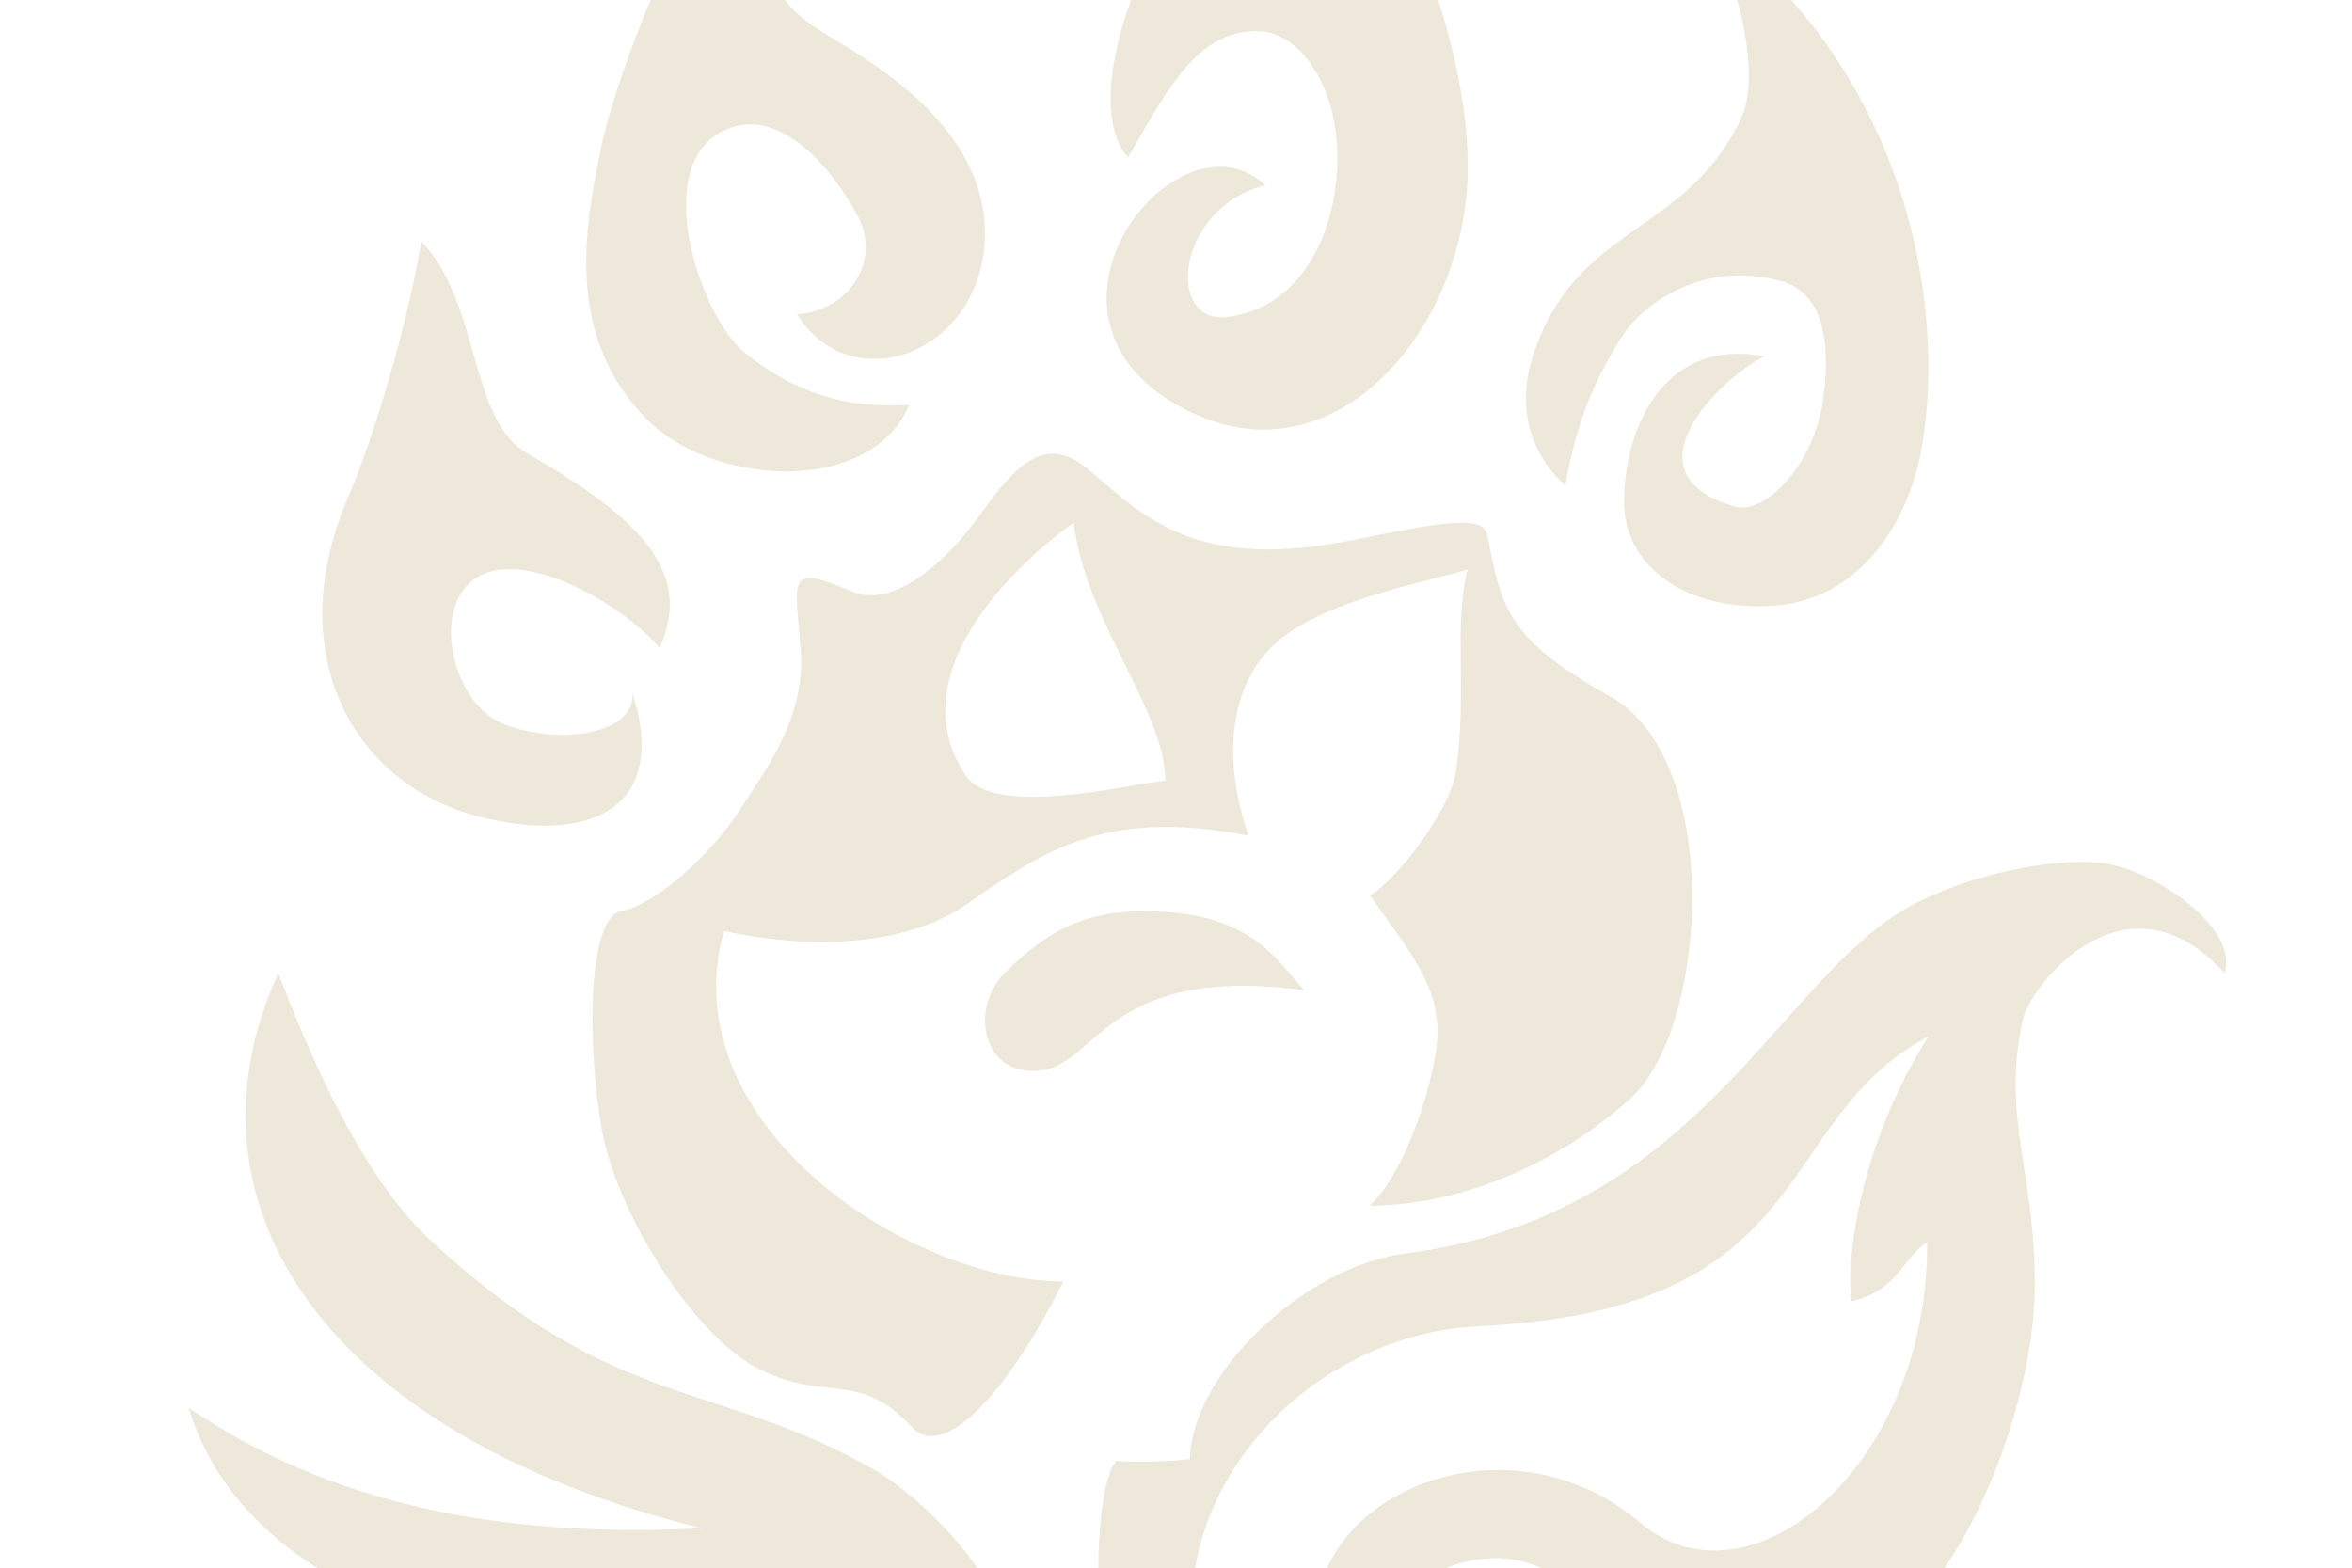
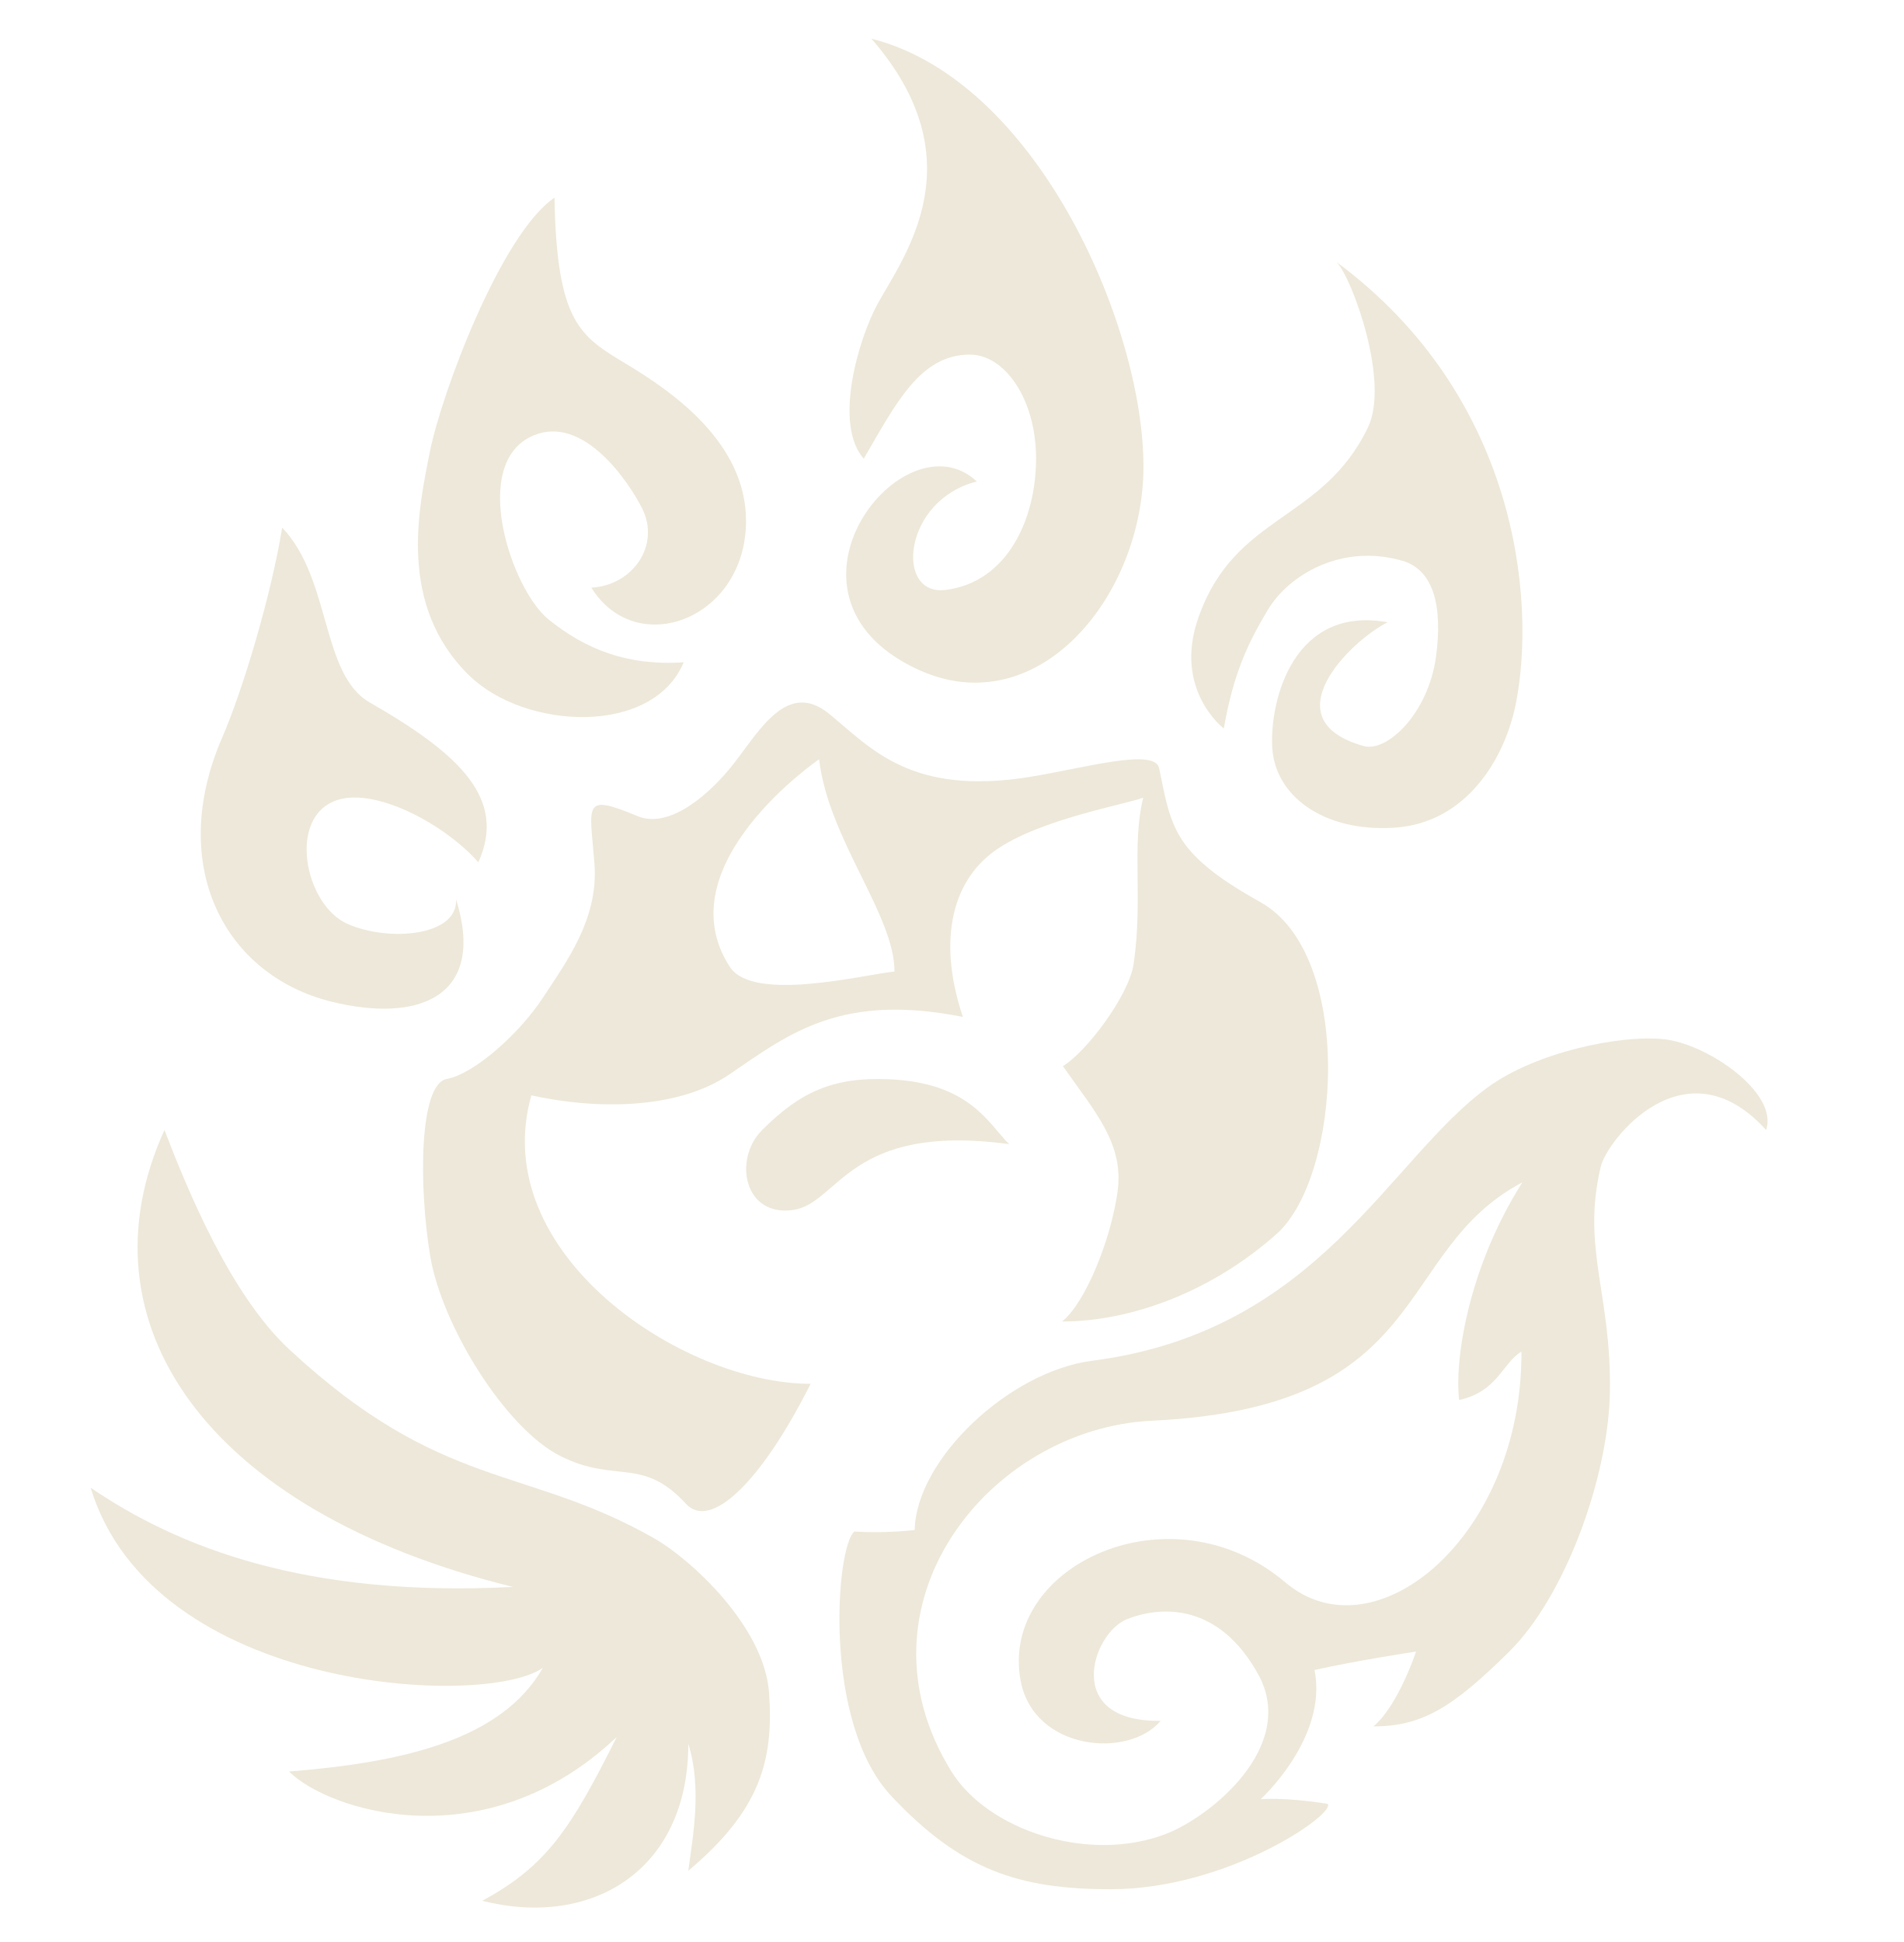
- <svg xmlns="http://www.w3.org/2000/svg" viewBox="300 90 600 400" fill="#ede8d9">
+ <svg xmlns="http://www.w3.org/2000/svg" viewBox="320 -12 590 602" fill="#ede8d9">
  <path d="M699.34,213.81s-15.74-11.92-7.87-34.34c11.36-32.36,38.37-29.54,52.57-58.98,6.81-14.11-4.84-46.05-9.65-51.19,55.93,41.49,61.76,104.44,55.56,136.48-3.38,17.48-15.5,37.36-37.68,38.79-22.18,1.43-37.2-10.02-37.91-25.04-.72-15.02,6.92-43.88,35.77-38.63-11.45,5.72-36.45,30.23-7.4,38.37,7.17,2.01,20.04-10,22.43-27.88,2.05-15.39-.73-26.76-10.49-29.57-18.84-5.43-35.19,4.44-41.63,15.17-6.44,10.73-10.71,20-13.69,36.81Z" />
  <path d="M590.13,0c32.9,37.83,10.04,67.38,1.92,82.18-5.79,10.57-13.83,37.2-4.31,48.01,10.02-17.17,17.48-32.27,32.91-32.27,10.73,0,20.51,13.67,20.51,32.27s-8.85,38.36-28.14,40.69c-15.74,1.91-13.12-27.9,9.78-33.62-22.65-21.22-67.25,35.05-18.8,58.03,36.07,17.1,67.9-19.44,70.3-58.03,2.62-42.21-30.76-123.76-84.17-137.27Z" />
  <path d="M503.32,170.18c13.94,22.48,47.97,9.78,47.93-20.75-.03-24.29-22.89-40.06-37.2-48.65-14.31-8.58-21.46-12.88-22.18-51.51-16.69,11.45-35.02,60.81-38.6,78.69s-10.04,47.69,12.13,69.39c17.35,16.98,56.99,18.84,66.53-4.05-17.41,1.19-30.52-4.05-41.97-13.35s-24.65-48.59-4.53-56.99c15.42-6.44,29.43,14.32,33.62,22.65,5.72,11.39-2.86,23.85-15.74,24.56Z" />
  <path d="M468.27,255.3c-10.02-11.45-31.44-23.2-43.64-19.32-15.74,5.01-10.21,32.51,3.03,38.39,12.88,5.72,34.41,3.82,33.7-7.63,9.51,30.41-11.79,38.41-38.63,31.76-33.2-8.21-51.03-42.26-33.86-81.84,6.3-14.53,15.11-43.68,18.6-65.1,15.26,15.98,11.95,45.49,27.16,54.21,28.16,16.14,42.47,29.97,33.65,49.52Z" />
  <path d="M565.8,363.09c-15.18,2.14-18.6-15.74-9.54-24.8,11.81-11.81,21.96-16.43,39.11-15.74,25.28,1.02,31,13.77,37.44,20.12-49.84-6.76-52.7,18.4-67.01,20.42Z" />
  <path d="M522.93,464.95c-40.06-22.89-65.87-14.59-113.32-58.7-18.16-16.89-31.48-49.36-38.63-67.96-26.95,59.14,12.16,118.04,108.02,141.64-64.38,3.34-103.97-12.4-130.91-30.76,19.32,63.67,122.78,68.44,140.21,55.8-12.64,22.18-42.8,29.33-78.69,32.19,12.16,12.16,60.81,27.9,101.58-10.73-14.31,28.61-21.85,40.06-41.69,50.79,33.82,8.58,63.86-9.3,63.86-48.65,4.29,13.59,1.43,28.61,0,39.35,22.42-18.84,26.47-34.34,25.04-55.08-1.43-20.75-24.5-41.62-35.47-47.89Z" />
  <path d="M835.73,310.15c-13.59-1.43-39.44,3.99-54.37,14.78-31,22.41-52.46,75.83-122.81,84.89-25.7,3.31-54.56,30.52-55.01,52.46-3.89.48-11.5.95-18.67.48-5.72,4.29-10.05,59.14,11.45,82.03,21.5,22.89,39.58,28.85,67.96,28.85,36.48,0,70.11-23.61,67.25-26.47-13.59-2.15-20.75-1.43-20.75-1.43,0,0,20.92-19.08,16.69-40.06,12.71-2.86,31.48-5.72,31.48-5.72,0,0-5.52,16.77-13.2,23.2,15.22,0,24.74-6.03,42.1-23.2,17.36-17.17,30.77-54.12,31.19-80.6.48-30.28-8.82-44.35-2.86-69.63,2-8.47,26.23-39.11,51.27-11.45,3.93-11.45-18.12-26.71-31.71-28.14ZM772.3,421.99c11.92-2.62,13.37-11.4,19.32-15.02.3,57.23-45.43,95.1-73.21,71.54-35.39-30.02-88.71-5.25-82.03,30.52,4.03,21.57,33.38,24.32,43.4,12.4-30.52.48-21.22-27.18-10.49-31.48,10.73-4.29,28.61-5.01,40.78,17.17,12.16,22.18-14.73,44-28.61,49.36-24.08,9.3-55.28-1.18-66.53-19.32-31.95-51.51,11.45-106.35,62.2-108.76,87.83-4.17,74.2-52.43,114.77-73.89-17.2,27.18-21.02,55.8-19.59,67.48Z" />
  <path d="M710.78,267.7c-27.15-15.15-27.66-23.01-31.48-41.57-1.31-6.39-23.37,0-40.06,2.7-37.06,6-49.36-9.08-62.24-19.56-12.88-10.48-21.46,5.03-29.33,15.16s-20.29,20.62-30.05,16.56c-17.22-7.15-14.78-3.82-13.35,14.78,1.32,17.13-8.82,30.55-15.98,41.51-7.15,10.95-21.19,23.61-29.81,25.19s-8.69,33.45-5.12,54.91c3.58,21.46,23.24,53.42,40.41,62.01,17.17,8.58,25.28,0,38.87,14.78,7.56,8.22,23.18-6.45,38.63-37.2-39.82,0-100.42-40.54-86.56-89.42,19.32,4.29,45.07,4.7,61.52-6.59,18.94-13,34.81-25.12,72.25-17.73-7.48-22.11-4.32-41.56,10.25-51.75,13.7-9.57,40.04-14.07,45.65-16.22-3.69,15.02,0,31-2.97,51.51-1.43,9.86-14.78,27.43-21.93,31.72,10.02,14.31,19.07,24.08,16.92,39.1-2.15,15.02-10.02,34.34-17.17,40.06,21.46,0,46.5-9.3,66.53-27.18,20.03-17.88,24.06-86.56-5.01-102.78ZM546.25,287.74c-20.51-31.48,27.66-64.38,27.66-64.38,2.86,24.8,23.37,48.17,23.37,65.81-9.54.95-43.79,9.68-51.03-1.43Z" />
</svg>
